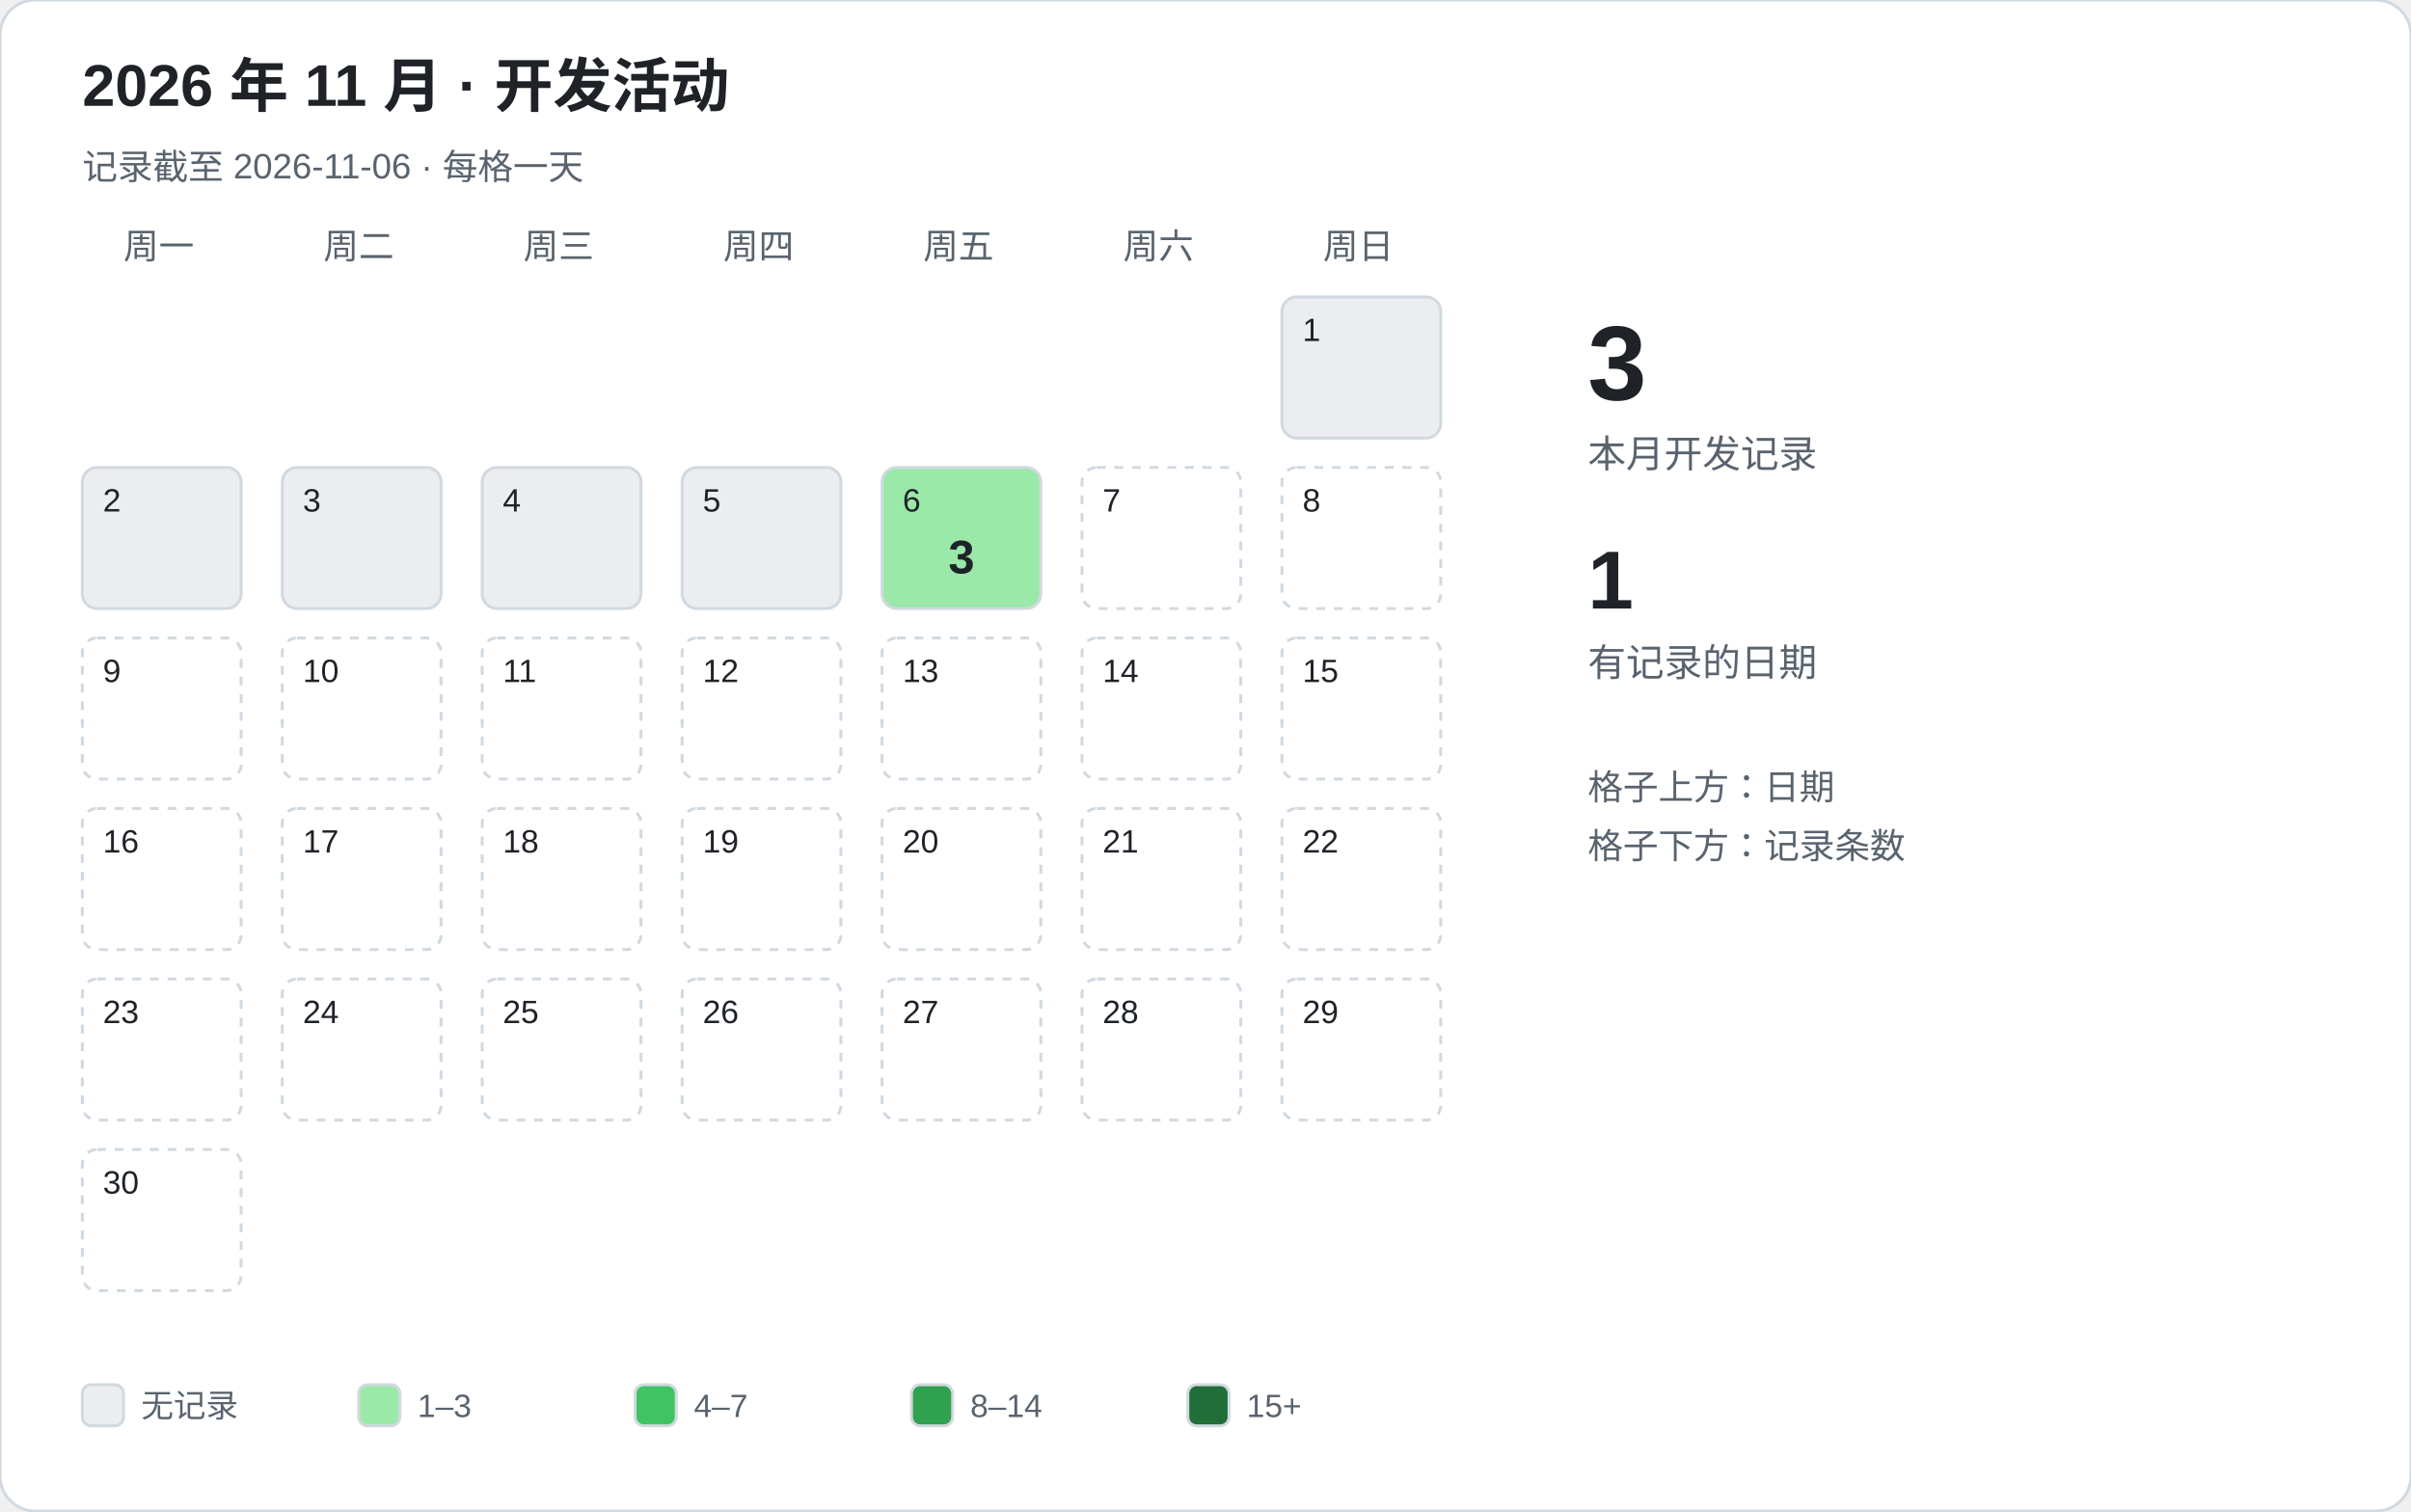
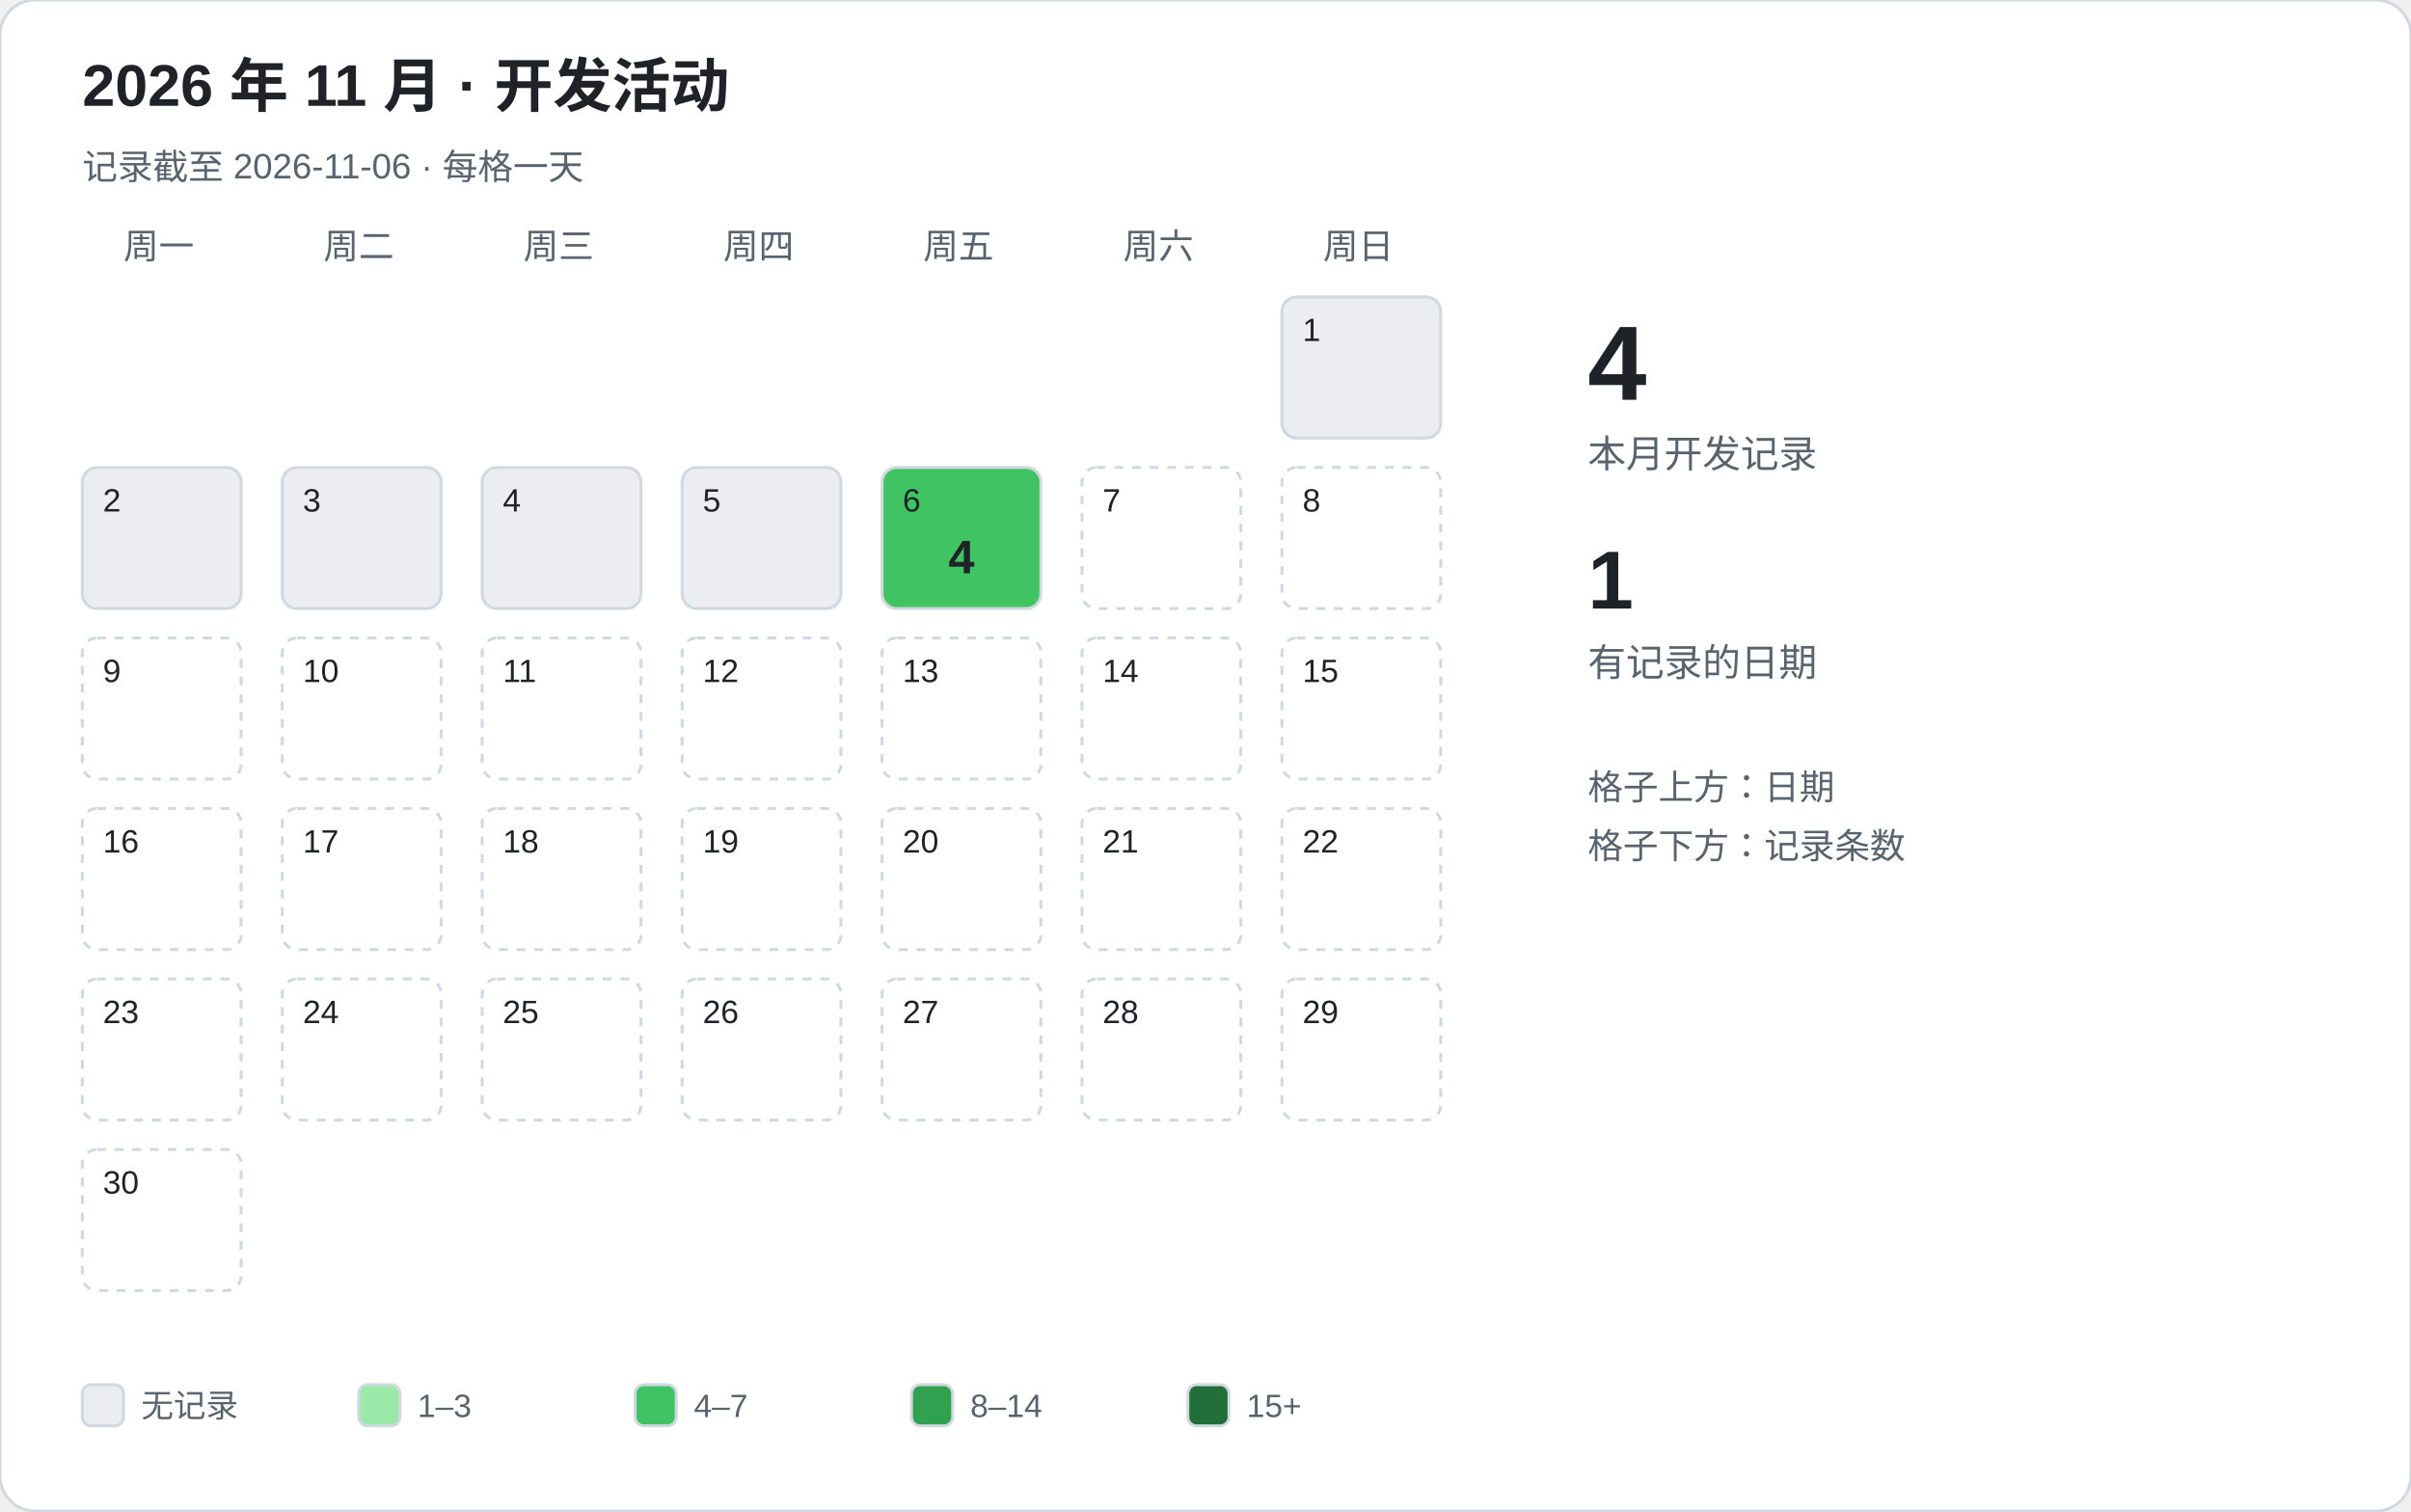
<svg xmlns="http://www.w3.org/2000/svg" width="820" height="514" viewBox="0 0 820 514" role="img" aria-labelledby="title desc">
  <rect width="100%" height="100%" rx="12" fill="#ffffff" stroke="#d1d9e0" />
  <g font-family="Arial, PingFang SC, Microsoft YaHei, sans-serif" fill="#1f2328">
    <text x="28" y="36" font-size="20" font-weight="600">2026 年 11 月 · 开发活动</text>
    <text x="28" y="61" font-size="12" fill="#59636e">记录截至 2026-11-06 · 每格一天</text>
    <text x="54" y="88" text-anchor="middle" font-size="12" fill="#59636e">周一</text>
    <text x="122" y="88" text-anchor="middle" font-size="12" fill="#59636e">周二</text>
    <text x="190" y="88" text-anchor="middle" font-size="12" fill="#59636e">周三</text>
    <text x="258" y="88" text-anchor="middle" font-size="12" fill="#59636e">周四</text>
    <text x="326" y="88" text-anchor="middle" font-size="12" fill="#59636e">周五</text>
    <text x="394" y="88" text-anchor="middle" font-size="12" fill="#59636e">周六</text>
    <text x="462" y="88" text-anchor="middle" font-size="12" fill="#59636e">周日</text>
    <g>
      <rect x="436" y="101" width="54" height="48" rx="5" fill="#ebedf0" stroke="#d1d9e0" />
      <text x="443" y="116" font-size="11" fill="#1f2328">1</text>
    </g>
    <g>
      <rect x="28" y="159" width="54" height="48" rx="5" fill="#ebedf0" stroke="#d1d9e0" />
      <text x="35" y="174" font-size="11" fill="#1f2328">2</text>
    </g>
    <g>
      <rect x="96" y="159" width="54" height="48" rx="5" fill="#ebedf0" stroke="#d1d9e0" />
      <text x="103" y="174" font-size="11" fill="#1f2328">3</text>
    </g>
    <g>
      <rect x="164" y="159" width="54" height="48" rx="5" fill="#ebedf0" stroke="#d1d9e0" />
      <text x="171" y="174" font-size="11" fill="#1f2328">4</text>
    </g>
    <g>
      <rect x="232" y="159" width="54" height="48" rx="5" fill="#ebedf0" stroke="#d1d9e0" />
      <text x="239" y="174" font-size="11" fill="#1f2328">5</text>
    </g>
    <g>
-       <rect x="300" y="159" width="54" height="48" rx="5" fill="#9be9a8" stroke="#d1d9e0" />
+       <rect x="300" y="159" width="54" height="48" rx="5" fill="#40c463" stroke="#d1d9e0" />
      <text x="307" y="174" font-size="11" fill="#1f2328">6</text>
-       <text x="327" y="195" text-anchor="middle" font-size="16" font-weight="600" fill="#1f2328">3</text>
+       <text x="327" y="195" text-anchor="middle" font-size="16" font-weight="600" fill="#1f2328">4</text>
    </g>
    <g>
      <rect x="368" y="159" width="54" height="48" rx="5" fill="#ffffff" stroke="#d1d9e0" stroke-dasharray="3 3" />
      <text x="375" y="174" font-size="11" fill="#1f2328">7</text>
    </g>
    <g>
      <rect x="436" y="159" width="54" height="48" rx="5" fill="#ffffff" stroke="#d1d9e0" stroke-dasharray="3 3" />
      <text x="443" y="174" font-size="11" fill="#1f2328">8</text>
    </g>
    <g>
      <rect x="28" y="217" width="54" height="48" rx="5" fill="#ffffff" stroke="#d1d9e0" stroke-dasharray="3 3" />
      <text x="35" y="232" font-size="11" fill="#1f2328">9</text>
    </g>
    <g>
      <rect x="96" y="217" width="54" height="48" rx="5" fill="#ffffff" stroke="#d1d9e0" stroke-dasharray="3 3" />
      <text x="103" y="232" font-size="11" fill="#1f2328">10</text>
    </g>
    <g>
      <rect x="164" y="217" width="54" height="48" rx="5" fill="#ffffff" stroke="#d1d9e0" stroke-dasharray="3 3" />
      <text x="171" y="232" font-size="11" fill="#1f2328">11</text>
    </g>
    <g>
      <rect x="232" y="217" width="54" height="48" rx="5" fill="#ffffff" stroke="#d1d9e0" stroke-dasharray="3 3" />
      <text x="239" y="232" font-size="11" fill="#1f2328">12</text>
    </g>
    <g>
      <rect x="300" y="217" width="54" height="48" rx="5" fill="#ffffff" stroke="#d1d9e0" stroke-dasharray="3 3" />
      <text x="307" y="232" font-size="11" fill="#1f2328">13</text>
    </g>
    <g>
      <rect x="368" y="217" width="54" height="48" rx="5" fill="#ffffff" stroke="#d1d9e0" stroke-dasharray="3 3" />
      <text x="375" y="232" font-size="11" fill="#1f2328">14</text>
    </g>
    <g>
      <rect x="436" y="217" width="54" height="48" rx="5" fill="#ffffff" stroke="#d1d9e0" stroke-dasharray="3 3" />
      <text x="443" y="232" font-size="11" fill="#1f2328">15</text>
    </g>
    <g>
      <rect x="28" y="275" width="54" height="48" rx="5" fill="#ffffff" stroke="#d1d9e0" stroke-dasharray="3 3" />
      <text x="35" y="290" font-size="11" fill="#1f2328">16</text>
    </g>
    <g>
      <rect x="96" y="275" width="54" height="48" rx="5" fill="#ffffff" stroke="#d1d9e0" stroke-dasharray="3 3" />
      <text x="103" y="290" font-size="11" fill="#1f2328">17</text>
    </g>
    <g>
      <rect x="164" y="275" width="54" height="48" rx="5" fill="#ffffff" stroke="#d1d9e0" stroke-dasharray="3 3" />
      <text x="171" y="290" font-size="11" fill="#1f2328">18</text>
    </g>
    <g>
      <rect x="232" y="275" width="54" height="48" rx="5" fill="#ffffff" stroke="#d1d9e0" stroke-dasharray="3 3" />
      <text x="239" y="290" font-size="11" fill="#1f2328">19</text>
    </g>
    <g>
      <rect x="300" y="275" width="54" height="48" rx="5" fill="#ffffff" stroke="#d1d9e0" stroke-dasharray="3 3" />
      <text x="307" y="290" font-size="11" fill="#1f2328">20</text>
    </g>
    <g>
      <rect x="368" y="275" width="54" height="48" rx="5" fill="#ffffff" stroke="#d1d9e0" stroke-dasharray="3 3" />
      <text x="375" y="290" font-size="11" fill="#1f2328">21</text>
    </g>
    <g>
      <rect x="436" y="275" width="54" height="48" rx="5" fill="#ffffff" stroke="#d1d9e0" stroke-dasharray="3 3" />
      <text x="443" y="290" font-size="11" fill="#1f2328">22</text>
    </g>
    <g>
      <rect x="28" y="333" width="54" height="48" rx="5" fill="#ffffff" stroke="#d1d9e0" stroke-dasharray="3 3" />
      <text x="35" y="348" font-size="11" fill="#1f2328">23</text>
    </g>
    <g>
      <rect x="96" y="333" width="54" height="48" rx="5" fill="#ffffff" stroke="#d1d9e0" stroke-dasharray="3 3" />
      <text x="103" y="348" font-size="11" fill="#1f2328">24</text>
    </g>
    <g>
      <rect x="164" y="333" width="54" height="48" rx="5" fill="#ffffff" stroke="#d1d9e0" stroke-dasharray="3 3" />
      <text x="171" y="348" font-size="11" fill="#1f2328">25</text>
    </g>
    <g>
      <rect x="232" y="333" width="54" height="48" rx="5" fill="#ffffff" stroke="#d1d9e0" stroke-dasharray="3 3" />
      <text x="239" y="348" font-size="11" fill="#1f2328">26</text>
    </g>
    <g>
      <rect x="300" y="333" width="54" height="48" rx="5" fill="#ffffff" stroke="#d1d9e0" stroke-dasharray="3 3" />
      <text x="307" y="348" font-size="11" fill="#1f2328">27</text>
    </g>
    <g>
      <rect x="368" y="333" width="54" height="48" rx="5" fill="#ffffff" stroke="#d1d9e0" stroke-dasharray="3 3" />
      <text x="375" y="348" font-size="11" fill="#1f2328">28</text>
    </g>
    <g>
      <rect x="436" y="333" width="54" height="48" rx="5" fill="#ffffff" stroke="#d1d9e0" stroke-dasharray="3 3" />
      <text x="443" y="348" font-size="11" fill="#1f2328">29</text>
    </g>
    <g>
      <rect x="28" y="391" width="54" height="48" rx="5" fill="#ffffff" stroke="#d1d9e0" stroke-dasharray="3 3" />
      <text x="35" y="406" font-size="11" fill="#1f2328">30</text>
    </g>
-     <text x="540" y="136" font-size="36" font-weight="600">3</text>
+     <text x="540" y="136" font-size="36" font-weight="600">4</text>
    <text x="540" y="159" font-size="13" fill="#59636e">本月开发记录</text>
    <text x="540" y="207" font-size="28" font-weight="600">1</text>
    <text x="540" y="230" font-size="13" fill="#59636e">有记录的日期</text>
    <text x="540" y="272" font-size="12" fill="#59636e">格子上方：日期</text>
    <text x="540" y="292" font-size="12" fill="#59636e">格子下方：记录条数</text>
    <rect x="28" y="471" width="14" height="14" rx="3" fill="#ebedf0" stroke="#d1d9e0" />
    <text x="48" y="482" font-size="11" fill="#59636e">无记录</text>
    <rect x="122" y="471" width="14" height="14" rx="3" fill="#9be9a8" stroke="#d1d9e0" />
    <text x="142" y="482" font-size="11" fill="#59636e">1–3</text>
    <rect x="216" y="471" width="14" height="14" rx="3" fill="#40c463" stroke="#d1d9e0" />
    <text x="236" y="482" font-size="11" fill="#59636e">4–7</text>
    <rect x="310" y="471" width="14" height="14" rx="3" fill="#30a14e" stroke="#d1d9e0" />
    <text x="330" y="482" font-size="11" fill="#59636e">8–14</text>
    <rect x="404" y="471" width="14" height="14" rx="3" fill="#216e39" stroke="#d1d9e0" />
    <text x="424" y="482" font-size="11" fill="#59636e">15+</text>
  </g>
</svg>
